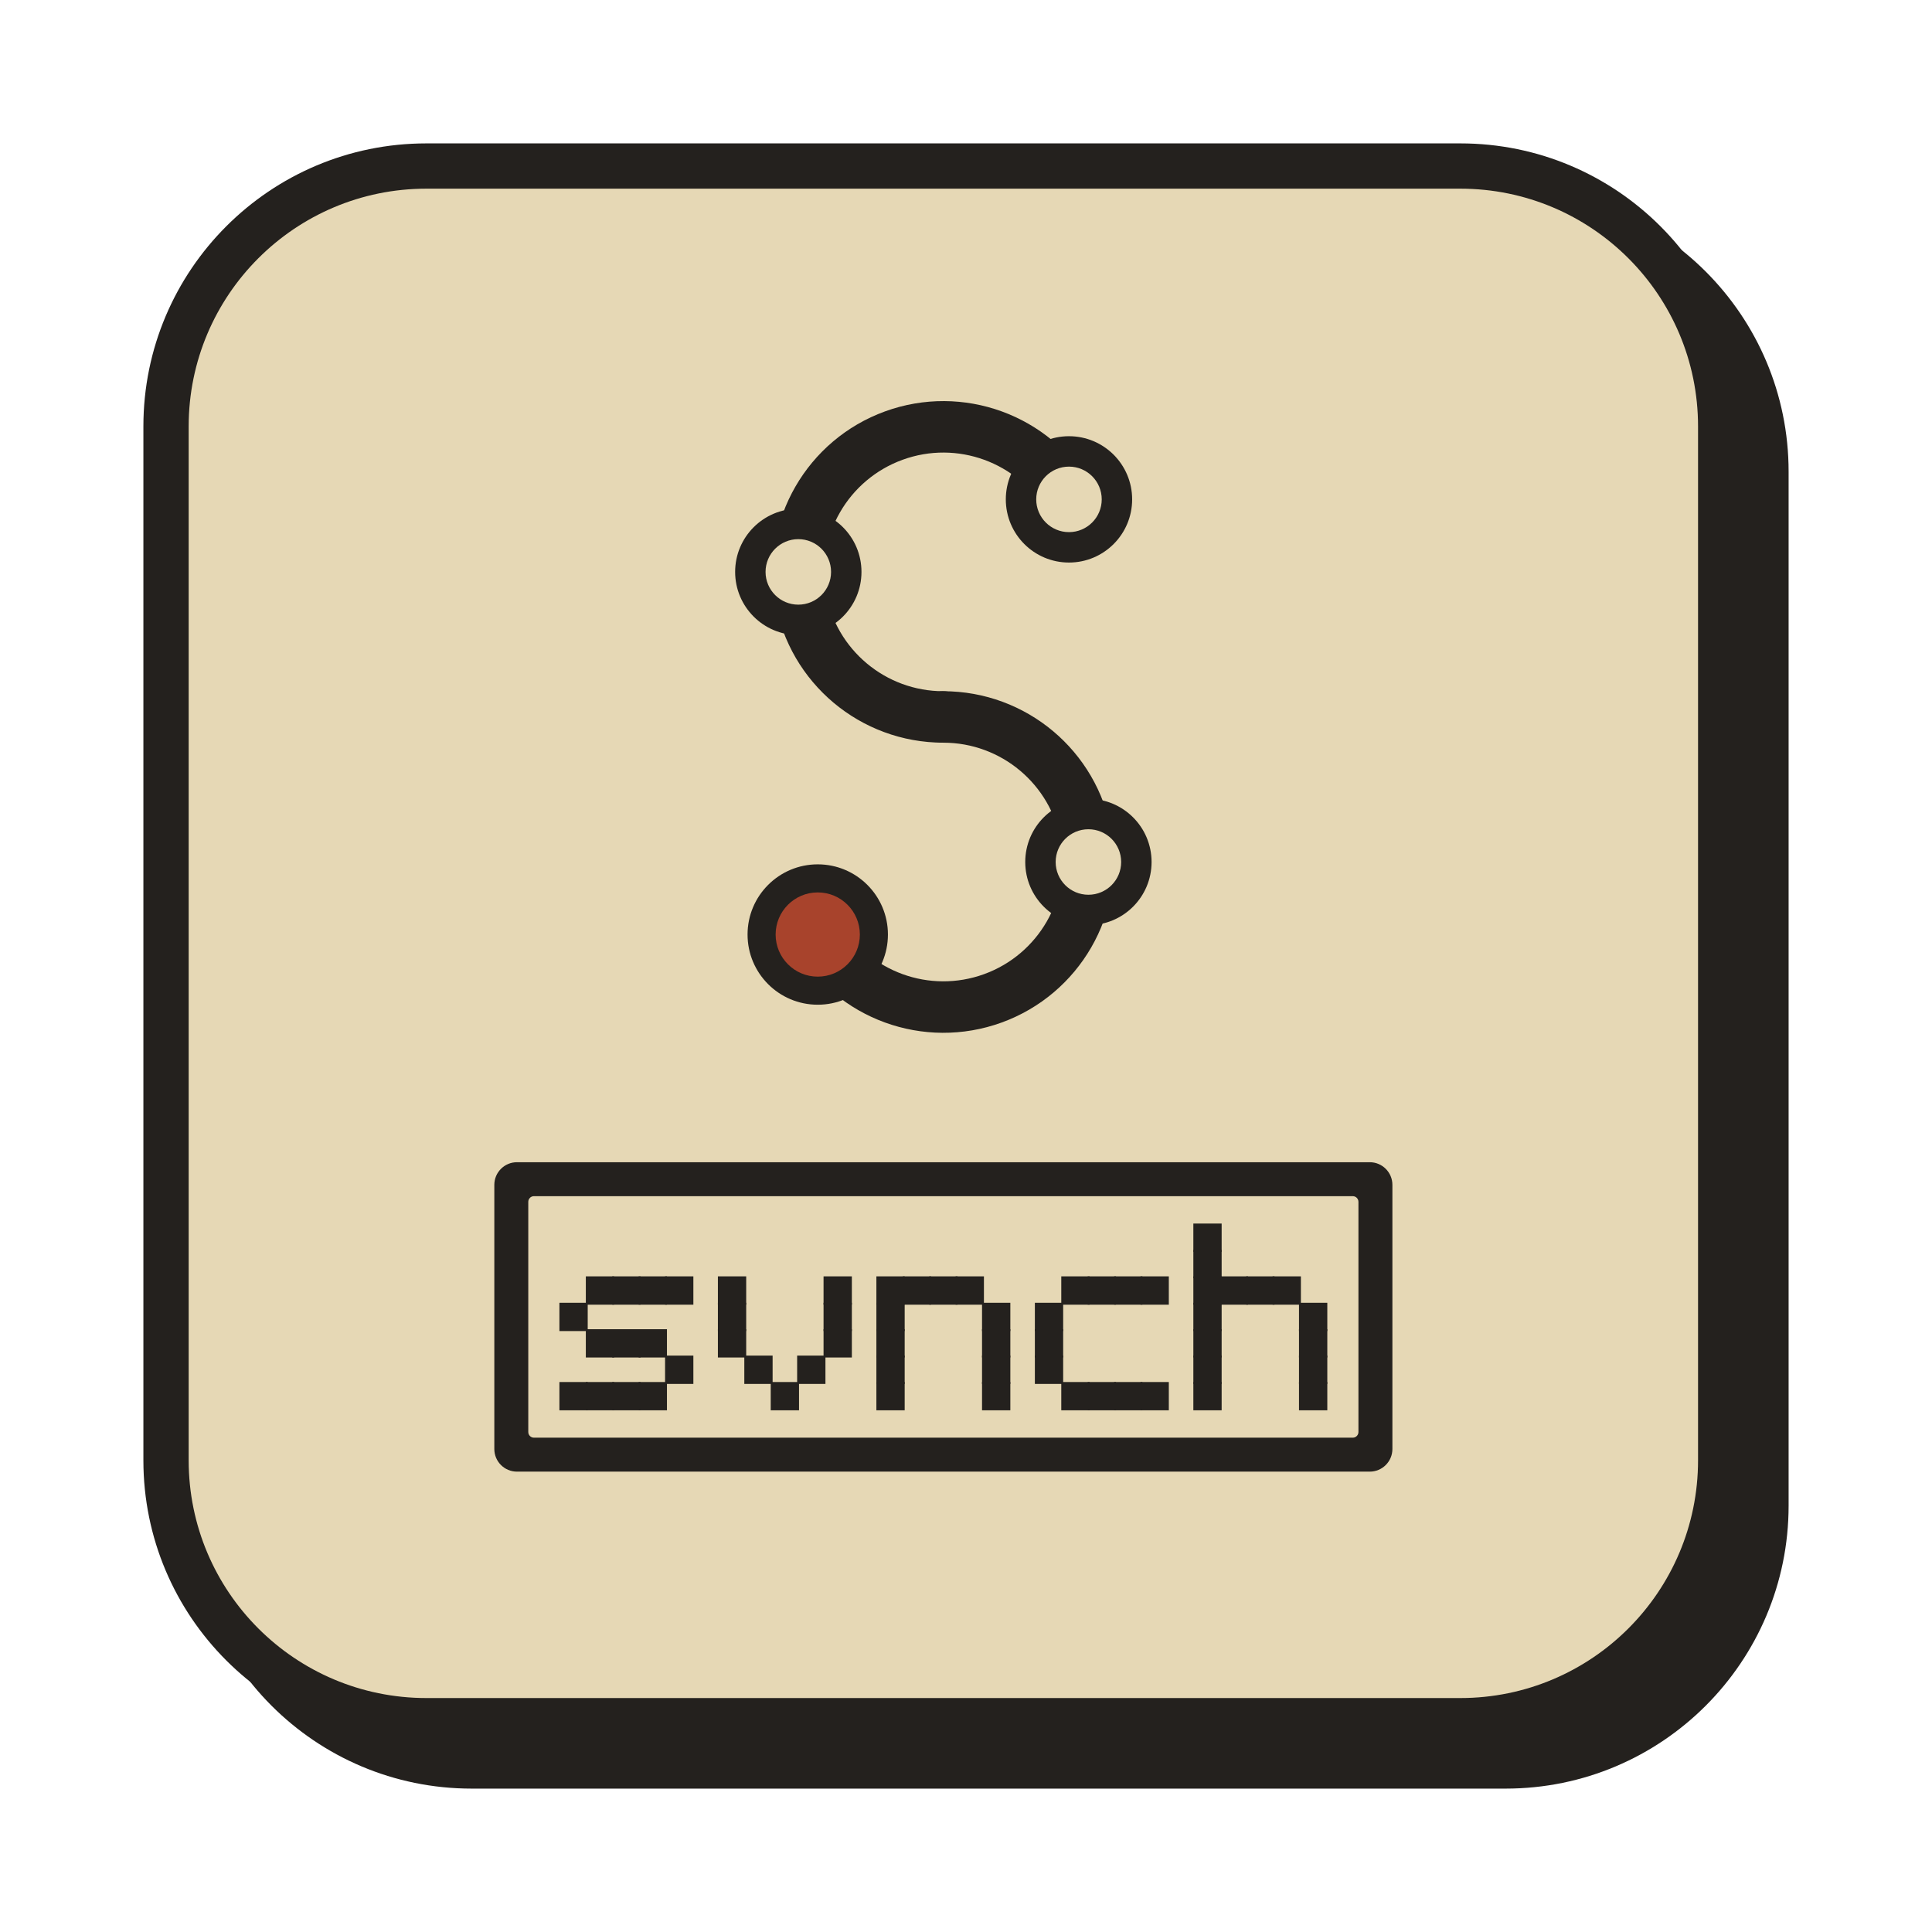
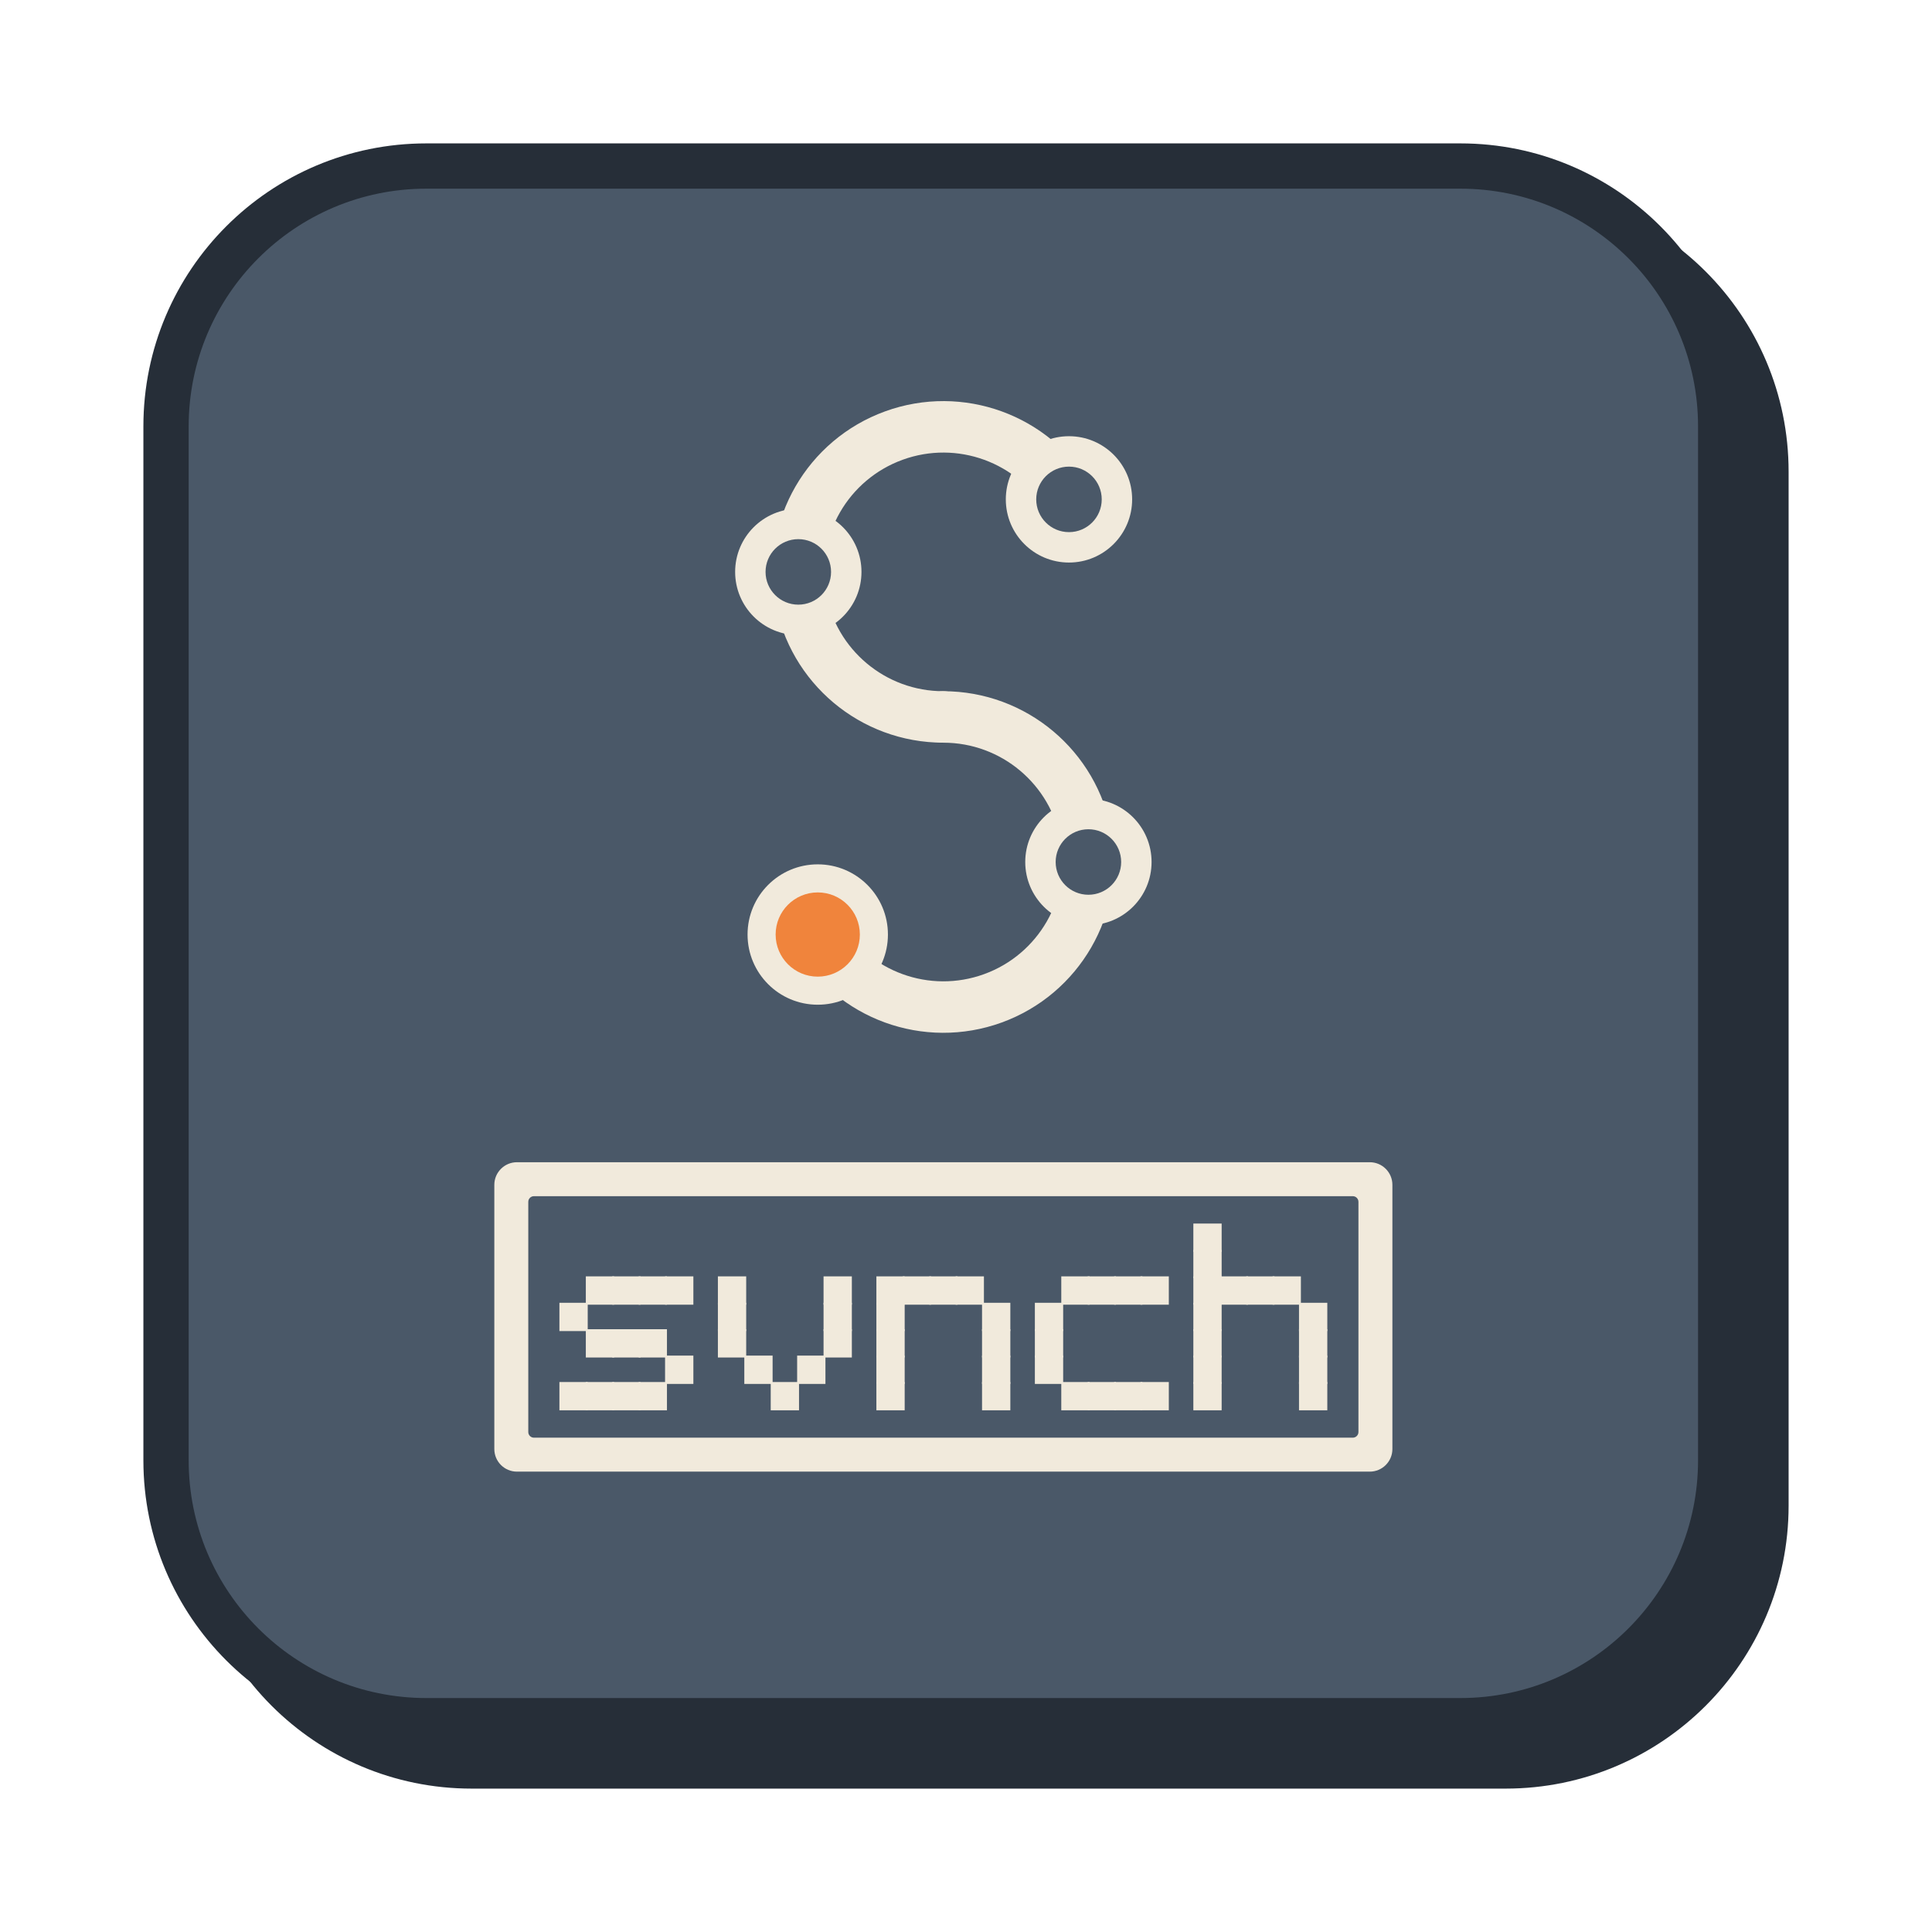
<svg xmlns="http://www.w3.org/2000/svg" viewBox="0 0 1024 1024" width="1024" height="1024">
-   <rect x="100" y="100" width="848" height="848" rx="150" fill="#24211e" />
-   <rect x="76" y="76" width="848" height="848" rx="150" fill="#24211e" />
-   <rect x="100" y="100" width="800" height="800" rx="126" fill="#e6d8b5" />
-   <path d="M 500.0 380.0 A 76.88 76.88 0 1 1 566.6 264.7" fill="none" stroke="#24211e" stroke-width="27.28" stroke-linecap="round" />
-   <path d="M 500.0 380.0 A 76.88 76.88 0 1 1 433.4 495.3" fill="none" stroke="#24211e" stroke-width="27.28" stroke-linecap="round" />
-   <circle cx="566.58" cy="264.68" r="33.48" fill="#24211e" />
-   <circle cx="566.58" cy="264.68" r="17.36" fill="#e6d8b5" />
-   <circle cx="423.12" cy="303.12" r="33.48" fill="#24211e" />
-   <circle cx="423.12" cy="303.12" r="17.36" fill="#e6d8b5" />
-   <circle cx="576.88" cy="456.88" r="33.48" fill="#24211e" />
-   <circle cx="576.88" cy="456.88" r="17.36" fill="#e6d8b5" />
-   <circle cx="433.42" cy="495.32" r="37.2" fill="#24211e" />
-   <circle cx="433.42" cy="495.32" r="22.32" fill="#a8432c" />
-   <rect x="262" y="616" width="476" height="164" rx="12" fill="#24211e" />
-   <rect x="280" y="634" width="440" height="128" rx="3" fill="#e6d8b5" />
-   <rect x="310.5" y="676.5" width="15" height="15" rx="0.001" fill="#24211e" />
-   <rect x="324.5" y="676.5" width="15" height="15" rx="0.001" fill="#24211e" />
-   <rect x="338.5" y="676.5" width="15" height="15" rx="0.001" fill="#24211e" />
-   <rect x="352.5" y="676.5" width="15" height="15" rx="0.001" fill="#24211e" />
-   <rect x="296.5" y="690.5" width="15" height="15" rx="0.001" fill="#24211e" />
-   <rect x="310.5" y="704.5" width="15" height="15" rx="0.001" fill="#24211e" />
-   <rect x="324.5" y="704.5" width="15" height="15" rx="0.001" fill="#24211e" />
-   <rect x="338.5" y="704.5" width="15" height="15" rx="0.001" fill="#24211e" />
-   <rect x="352.5" y="718.5" width="15" height="15" rx="0.001" fill="#24211e" />
-   <rect x="296.5" y="732.5" width="15" height="15" rx="0.001" fill="#24211e" />
-   <rect x="310.5" y="732.5" width="15" height="15" rx="0.001" fill="#24211e" />
-   <rect x="324.5" y="732.5" width="15" height="15" rx="0.001" fill="#24211e" />
-   <rect x="338.5" y="732.5" width="15" height="15" rx="0.001" fill="#24211e" />
-   <rect x="380.5" y="676.5" width="15" height="15" rx="0.001" fill="#24211e" />
-   <rect x="436.5" y="676.5" width="15" height="15" rx="0.001" fill="#24211e" />
-   <rect x="380.5" y="690.5" width="15" height="15" rx="0.001" fill="#24211e" />
-   <rect x="436.5" y="690.5" width="15" height="15" rx="0.001" fill="#24211e" />
-   <rect x="380.5" y="704.5" width="15" height="15" rx="0.001" fill="#24211e" />
-   <rect x="436.5" y="704.5" width="15" height="15" rx="0.001" fill="#24211e" />
-   <rect x="394.5" y="718.5" width="15" height="15" rx="0.001" fill="#24211e" />
-   <rect x="422.5" y="718.5" width="15" height="15" rx="0.001" fill="#24211e" />
-   <rect x="408.5" y="732.5" width="15" height="15" rx="0.001" fill="#24211e" />
-   <rect x="464.5" y="676.5" width="15" height="15" rx="0.001" fill="#24211e" />
-   <rect x="478.5" y="676.5" width="15" height="15" rx="0.001" fill="#24211e" />
-   <rect x="492.5" y="676.5" width="15" height="15" rx="0.001" fill="#24211e" />
-   <rect x="506.5" y="676.5" width="15" height="15" rx="0.001" fill="#24211e" />
-   <rect x="464.5" y="690.5" width="15" height="15" rx="0.001" fill="#24211e" />
-   <rect x="520.5" y="690.5" width="15" height="15" rx="0.001" fill="#24211e" />
-   <rect x="464.5" y="704.5" width="15" height="15" rx="0.001" fill="#24211e" />
-   <rect x="520.5" y="704.5" width="15" height="15" rx="0.001" fill="#24211e" />
-   <rect x="464.5" y="718.5" width="15" height="15" rx="0.001" fill="#24211e" />
-   <rect x="520.5" y="718.5" width="15" height="15" rx="0.001" fill="#24211e" />
-   <rect x="464.5" y="732.5" width="15" height="15" rx="0.001" fill="#24211e" />
-   <rect x="520.5" y="732.5" width="15" height="15" rx="0.001" fill="#24211e" />
-   <rect x="562.5" y="676.5" width="15" height="15" rx="0.001" fill="#24211e" />
-   <rect x="576.5" y="676.5" width="15" height="15" rx="0.001" fill="#24211e" />
-   <rect x="590.5" y="676.5" width="15" height="15" rx="0.001" fill="#24211e" />
-   <rect x="604.5" y="676.5" width="15" height="15" rx="0.001" fill="#24211e" />
-   <rect x="548.5" y="690.5" width="15" height="15" rx="0.001" fill="#24211e" />
-   <rect x="548.5" y="704.5" width="15" height="15" rx="0.001" fill="#24211e" />
-   <rect x="548.5" y="718.5" width="15" height="15" rx="0.001" fill="#24211e" />
-   <rect x="562.5" y="732.5" width="15" height="15" rx="0.001" fill="#24211e" />
-   <rect x="576.5" y="732.5" width="15" height="15" rx="0.001" fill="#24211e" />
-   <rect x="590.5" y="732.5" width="15" height="15" rx="0.001" fill="#24211e" />
-   <rect x="604.5" y="732.5" width="15" height="15" rx="0.001" fill="#24211e" />
-   <rect x="632.5" y="648.5" width="15" height="15" rx="0.001" fill="#24211e" />
-   <rect x="632.5" y="662.5" width="15" height="15" rx="0.001" fill="#24211e" />
-   <rect x="632.5" y="676.5" width="15" height="15" rx="0.001" fill="#24211e" />
-   <rect x="646.5" y="676.5" width="15" height="15" rx="0.001" fill="#24211e" />
-   <rect x="660.5" y="676.5" width="15" height="15" rx="0.001" fill="#24211e" />
-   <rect x="674.5" y="676.5" width="15" height="15" rx="0.001" fill="#24211e" />
-   <rect x="632.5" y="690.5" width="15" height="15" rx="0.001" fill="#24211e" />
-   <rect x="688.5" y="690.5" width="15" height="15" rx="0.001" fill="#24211e" />
-   <rect x="632.5" y="704.5" width="15" height="15" rx="0.001" fill="#24211e" />
-   <rect x="688.5" y="704.5" width="15" height="15" rx="0.001" fill="#24211e" />
-   <rect x="632.5" y="718.5" width="15" height="15" rx="0.001" fill="#24211e" />
-   <rect x="688.5" y="718.5" width="15" height="15" rx="0.001" fill="#24211e" />
-   <rect x="632.5" y="732.5" width="15" height="15" rx="0.001" fill="#24211e" />
-   <rect x="688.5" y="732.5" width="15" height="15" rx="0.001" fill="#24211e" />
+   <rect x="100" y="100" width="848" height="848" rx="150" fill="#262e38" />
+   <rect x="76" y="76" width="848" height="848" rx="150" fill="#262e38" />
+   <rect x="100" y="100" width="800" height="800" rx="126" fill="#4a5868" />
+   <path d="M 500.0 380.0 A 76.88 76.88 0 1 1 566.6 264.7" fill="none" stroke="#f1eadc" stroke-width="27.28" stroke-linecap="round" />
+   <path d="M 500.0 380.0 A 76.88 76.88 0 1 1 433.4 495.3" fill="none" stroke="#f1eadc" stroke-width="27.28" stroke-linecap="round" />
+   <circle cx="566.58" cy="264.68" r="33.48" fill="#f1eadc" />
+   <circle cx="566.58" cy="264.68" r="17.36" fill="#4a5868" />
+   <circle cx="423.12" cy="303.12" r="33.48" fill="#f1eadc" />
+   <circle cx="423.12" cy="303.12" r="17.36" fill="#4a5868" />
+   <circle cx="576.88" cy="456.88" r="33.48" fill="#f1eadc" />
+   <circle cx="576.88" cy="456.88" r="17.36" fill="#4a5868" />
+   <circle cx="433.42" cy="495.32" r="37.2" fill="#f1eadc" />
+   <circle cx="433.42" cy="495.32" r="22.32" fill="#f0843c" />
+   <rect x="262" y="616" width="476" height="164" rx="12" fill="#f1eadc" />
+   <rect x="280" y="634" width="440" height="128" rx="3" fill="#4a5868" />
+   <rect x="310.5" y="676.5" width="15" height="15" rx="0.001" fill="#f1eadc" />
+   <rect x="324.5" y="676.5" width="15" height="15" rx="0.001" fill="#f1eadc" />
+   <rect x="338.5" y="676.5" width="15" height="15" rx="0.001" fill="#f1eadc" />
+   <rect x="352.5" y="676.5" width="15" height="15" rx="0.001" fill="#f1eadc" />
+   <rect x="296.5" y="690.5" width="15" height="15" rx="0.001" fill="#f1eadc" />
+   <rect x="310.5" y="704.5" width="15" height="15" rx="0.001" fill="#f1eadc" />
+   <rect x="324.5" y="704.5" width="15" height="15" rx="0.001" fill="#f1eadc" />
+   <rect x="338.5" y="704.5" width="15" height="15" rx="0.001" fill="#f1eadc" />
+   <rect x="352.5" y="718.5" width="15" height="15" rx="0.001" fill="#f1eadc" />
+   <rect x="296.5" y="732.5" width="15" height="15" rx="0.001" fill="#f1eadc" />
+   <rect x="310.5" y="732.5" width="15" height="15" rx="0.001" fill="#f1eadc" />
+   <rect x="324.5" y="732.5" width="15" height="15" rx="0.001" fill="#f1eadc" />
+   <rect x="338.5" y="732.5" width="15" height="15" rx="0.001" fill="#f1eadc" />
+   <rect x="380.5" y="676.5" width="15" height="15" rx="0.001" fill="#f1eadc" />
+   <rect x="436.5" y="676.5" width="15" height="15" rx="0.001" fill="#f1eadc" />
+   <rect x="380.5" y="690.5" width="15" height="15" rx="0.001" fill="#f1eadc" />
+   <rect x="436.5" y="690.5" width="15" height="15" rx="0.001" fill="#f1eadc" />
+   <rect x="380.5" y="704.5" width="15" height="15" rx="0.001" fill="#f1eadc" />
+   <rect x="436.5" y="704.5" width="15" height="15" rx="0.001" fill="#f1eadc" />
+   <rect x="394.5" y="718.5" width="15" height="15" rx="0.001" fill="#f1eadc" />
+   <rect x="422.5" y="718.5" width="15" height="15" rx="0.001" fill="#f1eadc" />
+   <rect x="408.5" y="732.5" width="15" height="15" rx="0.001" fill="#f1eadc" />
+   <rect x="464.5" y="676.5" width="15" height="15" rx="0.001" fill="#f1eadc" />
+   <rect x="478.5" y="676.5" width="15" height="15" rx="0.001" fill="#f1eadc" />
+   <rect x="492.5" y="676.5" width="15" height="15" rx="0.001" fill="#f1eadc" />
+   <rect x="506.5" y="676.5" width="15" height="15" rx="0.001" fill="#f1eadc" />
+   <rect x="464.5" y="690.5" width="15" height="15" rx="0.001" fill="#f1eadc" />
+   <rect x="520.5" y="690.5" width="15" height="15" rx="0.001" fill="#f1eadc" />
+   <rect x="464.5" y="704.5" width="15" height="15" rx="0.001" fill="#f1eadc" />
+   <rect x="520.5" y="704.5" width="15" height="15" rx="0.001" fill="#f1eadc" />
+   <rect x="464.5" y="718.5" width="15" height="15" rx="0.001" fill="#f1eadc" />
+   <rect x="520.5" y="718.5" width="15" height="15" rx="0.001" fill="#f1eadc" />
+   <rect x="464.5" y="732.5" width="15" height="15" rx="0.001" fill="#f1eadc" />
+   <rect x="520.5" y="732.5" width="15" height="15" rx="0.001" fill="#f1eadc" />
+   <rect x="562.5" y="676.5" width="15" height="15" rx="0.001" fill="#f1eadc" />
+   <rect x="576.5" y="676.5" width="15" height="15" rx="0.001" fill="#f1eadc" />
+   <rect x="590.5" y="676.5" width="15" height="15" rx="0.001" fill="#f1eadc" />
+   <rect x="604.5" y="676.5" width="15" height="15" rx="0.001" fill="#f1eadc" />
+   <rect x="548.5" y="690.5" width="15" height="15" rx="0.001" fill="#f1eadc" />
+   <rect x="548.5" y="704.5" width="15" height="15" rx="0.001" fill="#f1eadc" />
+   <rect x="548.5" y="718.5" width="15" height="15" rx="0.001" fill="#f1eadc" />
+   <rect x="562.5" y="732.5" width="15" height="15" rx="0.001" fill="#f1eadc" />
+   <rect x="576.5" y="732.5" width="15" height="15" rx="0.001" fill="#f1eadc" />
+   <rect x="590.5" y="732.5" width="15" height="15" rx="0.001" fill="#f1eadc" />
+   <rect x="604.5" y="732.5" width="15" height="15" rx="0.001" fill="#f1eadc" />
+   <rect x="632.5" y="648.5" width="15" height="15" rx="0.001" fill="#f1eadc" />
+   <rect x="632.5" y="662.5" width="15" height="15" rx="0.001" fill="#f1eadc" />
+   <rect x="632.5" y="676.5" width="15" height="15" rx="0.001" fill="#f1eadc" />
+   <rect x="646.5" y="676.5" width="15" height="15" rx="0.001" fill="#f1eadc" />
+   <rect x="660.5" y="676.5" width="15" height="15" rx="0.001" fill="#f1eadc" />
+   <rect x="674.5" y="676.5" width="15" height="15" rx="0.001" fill="#f1eadc" />
+   <rect x="632.5" y="690.5" width="15" height="15" rx="0.001" fill="#f1eadc" />
+   <rect x="688.5" y="690.5" width="15" height="15" rx="0.001" fill="#f1eadc" />
+   <rect x="632.5" y="704.5" width="15" height="15" rx="0.001" fill="#f1eadc" />
+   <rect x="688.5" y="704.5" width="15" height="15" rx="0.001" fill="#f1eadc" />
+   <rect x="632.5" y="718.5" width="15" height="15" rx="0.001" fill="#f1eadc" />
+   <rect x="688.5" y="718.5" width="15" height="15" rx="0.001" fill="#f1eadc" />
+   <rect x="632.5" y="732.5" width="15" height="15" rx="0.001" fill="#f1eadc" />
+   <rect x="688.5" y="732.5" width="15" height="15" rx="0.001" fill="#f1eadc" />
</svg>
